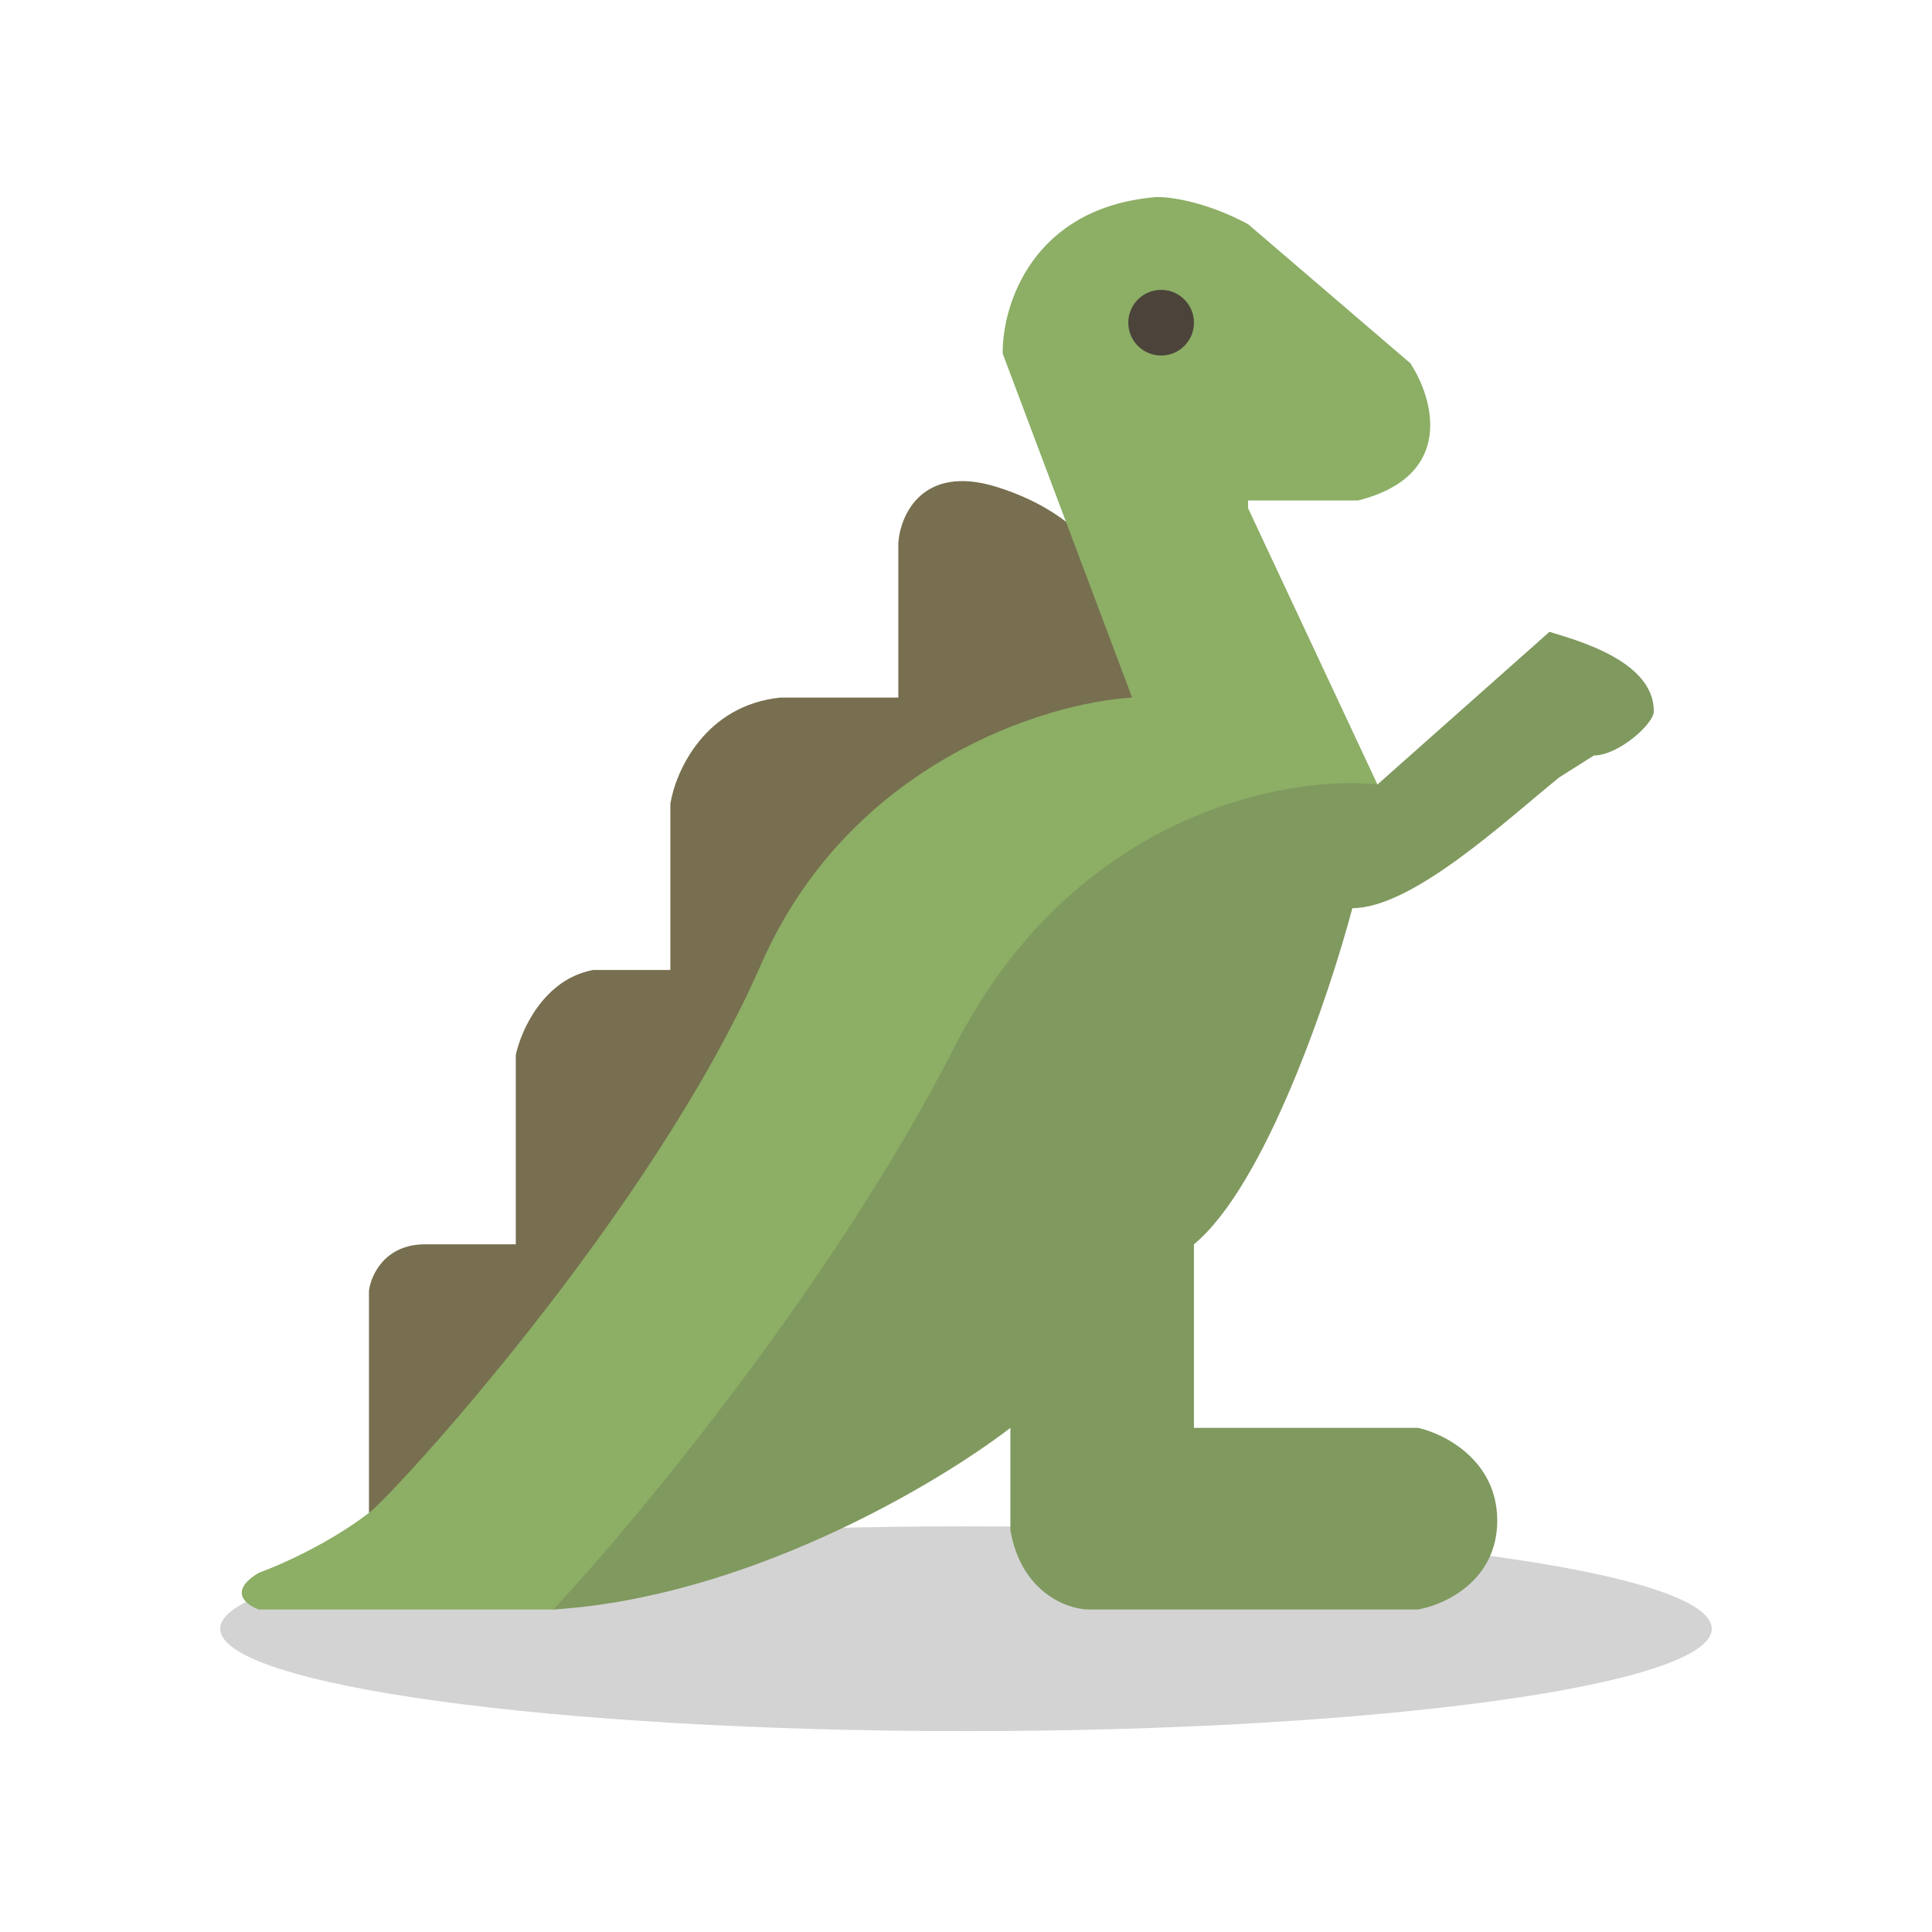
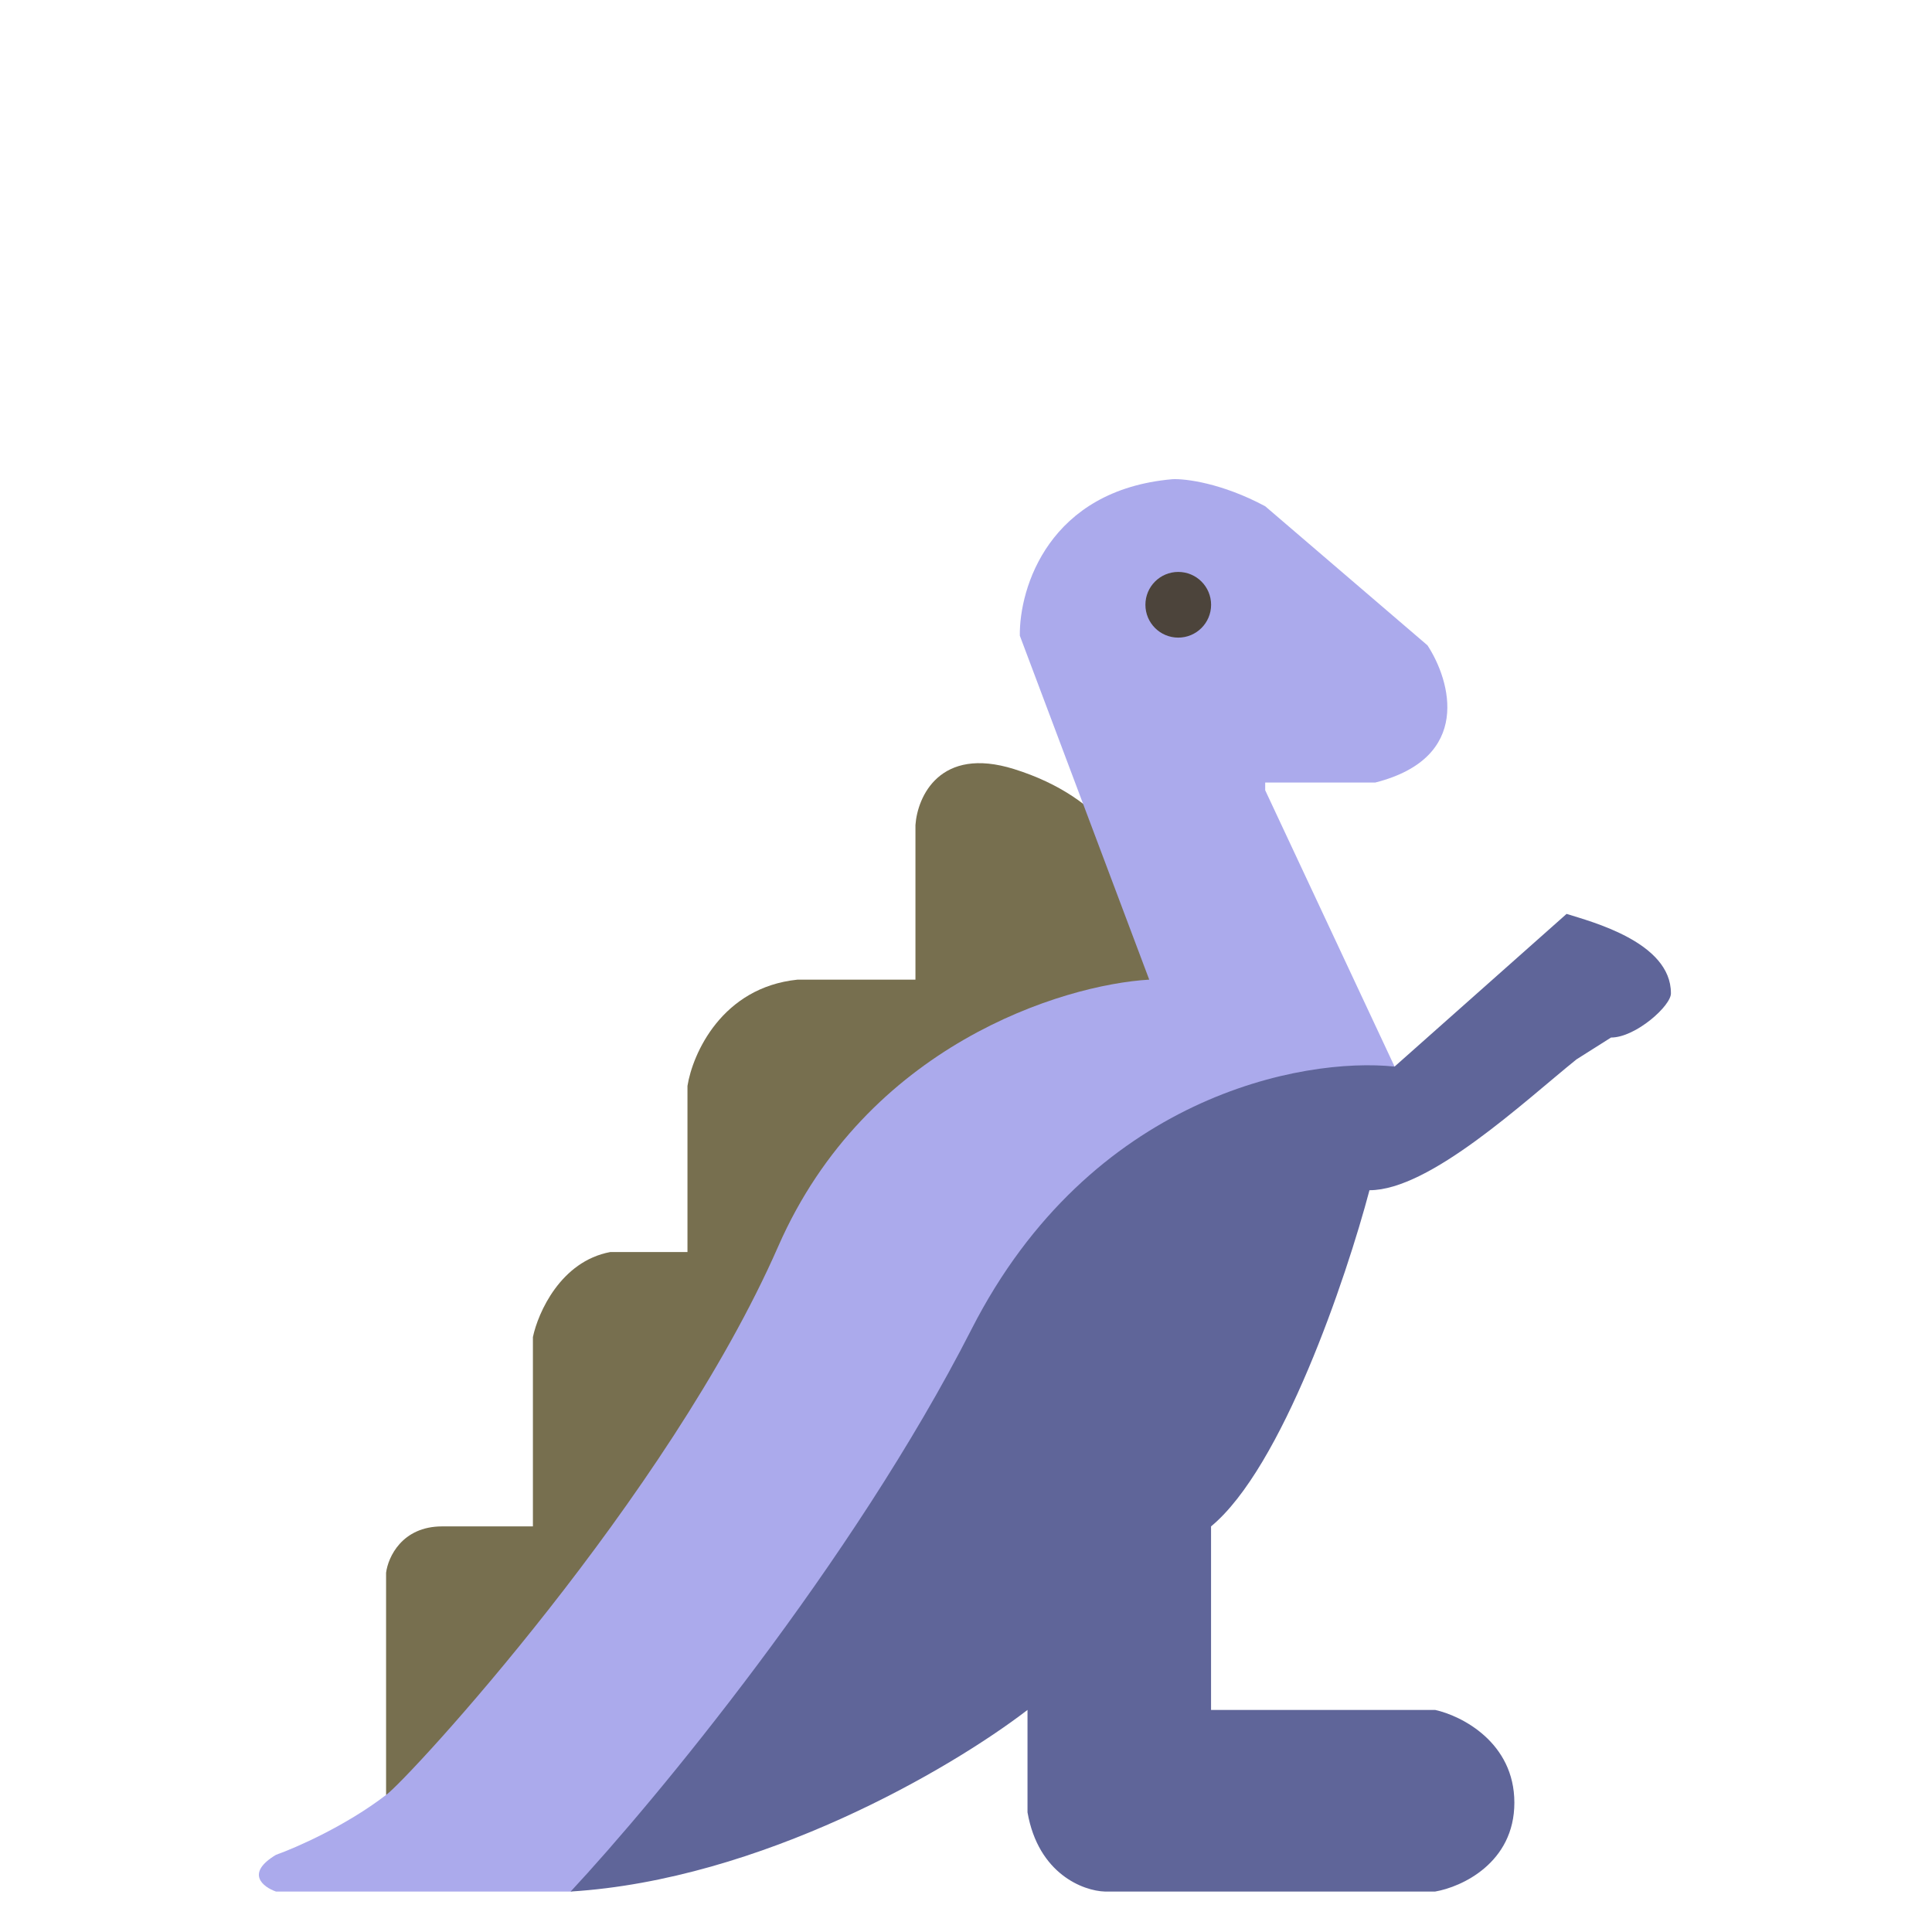
<svg xmlns="http://www.w3.org/2000/svg" width="500" height="500" viewBox="0 0 500 500" fill="none">
-   <ellipse cx="193" cy="26.5" rx="193" ry="26.5" transform="matrix(-1 0 0 1 443 395.015)" fill="#D3D3D3" />
-   <path d="M95.486 334.03V391.53C108.153 394.696 133.886 400.63 135.486 399.03C137.086 397.43 258.153 241.696 318.486 164.03L292.986 160.53C289.486 149.53 281.986 133.53 257.986 126.03C238.786 120.03 232.986 133.196 232.486 140.53V180.53H201.986C182.386 182.53 174.819 199.696 173.486 208.03V251.03H153.486C140.686 253.43 134.819 266.696 133.486 273.03V322.03H109.986C99.586 322.03 95.986 330.03 95.486 334.03Z" fill="#776F4F" />
-   <path d="M356.486 203.03L323 131.515V129.515H351.5C376.7 123.115 371 103.182 365 94.015L323 58.015C311.8 52.015 302.333 50.848 299 51.015C267 53.815 259.333 79.181 259.5 91.515L292.986 180.53C270.486 181.863 219.786 197.53 196.986 249.53C168.486 314.53 100.986 387.642 95.486 391.53C85.086 399.53 72.153 405.196 66.986 407.03C58.986 411.83 63.653 415.363 66.986 416.53H143.486L261.986 344.53L347.986 219.03L356.486 203.03Z" fill="#8CAE65" />
-   <path d="M401 163.515L356.486 203.03C332.819 200.53 277.786 210.63 246.986 271.03C216.186 331.43 164.994 393.196 143.247 416.53C192.423 413.464 241.436 384.942 261.486 369.53V396.03C264.286 412.03 275.986 416.363 281.486 416.53H366.986C373.819 415.363 387.486 409.13 387.486 393.53C387.486 377.93 373.819 371.03 366.986 369.53H308.986V322.03C327.386 306.83 343.986 257.696 349.986 235.03C365.609 235.03 390.009 212.081 403.568 201.161L412.5 195.515C418.9 195.515 428.167 187.182 428 184.015C428 170.815 407.333 165.515 401 163.515Z" fill="#80995F" />
-   <circle cx="8.5" cy="8.5" r="8.5" transform="matrix(-1 0 0 1 309 75.0149)" fill="#4C443B" />
+   <path d="M99.917 407.03V464.53C112.584 467.696 138.317 473.63 139.917 472.03C141.517 470.43 262.584 314.696 322.917 237.03L297.417 233.53C293.917 222.53 286.417 206.53 262.417 199.03C243.217 193.03 237.417 206.196 236.917 213.53V253.53H206.417C186.817 255.53 179.251 272.696 177.917 281.03V324.03H157.917C145.117 326.43 139.251 339.696 137.917 346.03V395.03H114.417C104.017 395.03 100.417 403.03 99.917 407.03Z" fill="#776F4F" />
+   <path d="M360.917 276.03L327.431 204.515V202.515H355.931C381.131 196.115 375.431 176.182 369.431 167.015L327.431 131.015C316.231 125.015 306.764 123.848 303.431 124.015C271.431 126.815 263.764 152.182 263.931 164.515L297.417 253.53C274.917 254.863 224.217 270.53 201.417 322.53C172.917 387.53 105.417 460.642 99.917 464.53C89.517 472.53 76.584 478.196 71.417 480.03C63.417 484.83 68.084 488.363 71.417 489.53H147.917L266.417 417.53L352.417 292.03L360.917 276.03Z" fill="#ABAAEC" />
+   <path d="M405.431 236.515L360.917 276.03C337.251 273.53 282.217 283.63 251.417 344.03C220.617 404.43 169.425 466.196 147.679 489.53C196.854 486.464 245.867 457.942 265.917 442.53V469.03C268.717 485.03 280.417 489.363 285.917 489.53H371.417C378.251 488.363 391.917 482.13 391.917 466.53C391.917 450.93 378.251 444.03 371.417 442.53H313.417V395.03C331.817 379.83 348.417 330.696 354.417 308.03C370.04 308.03 394.44 285.081 407.999 274.161L416.931 268.515C423.331 268.515 432.598 260.182 432.431 257.015C432.431 243.815 411.764 238.515 405.431 236.515Z" fill="#5F6599" />
+   <circle cx="8.5" cy="8.5" r="8.5" transform="matrix(-1 0 0 1 313.431 148.015)" fill="#4C443B" />
</svg>
